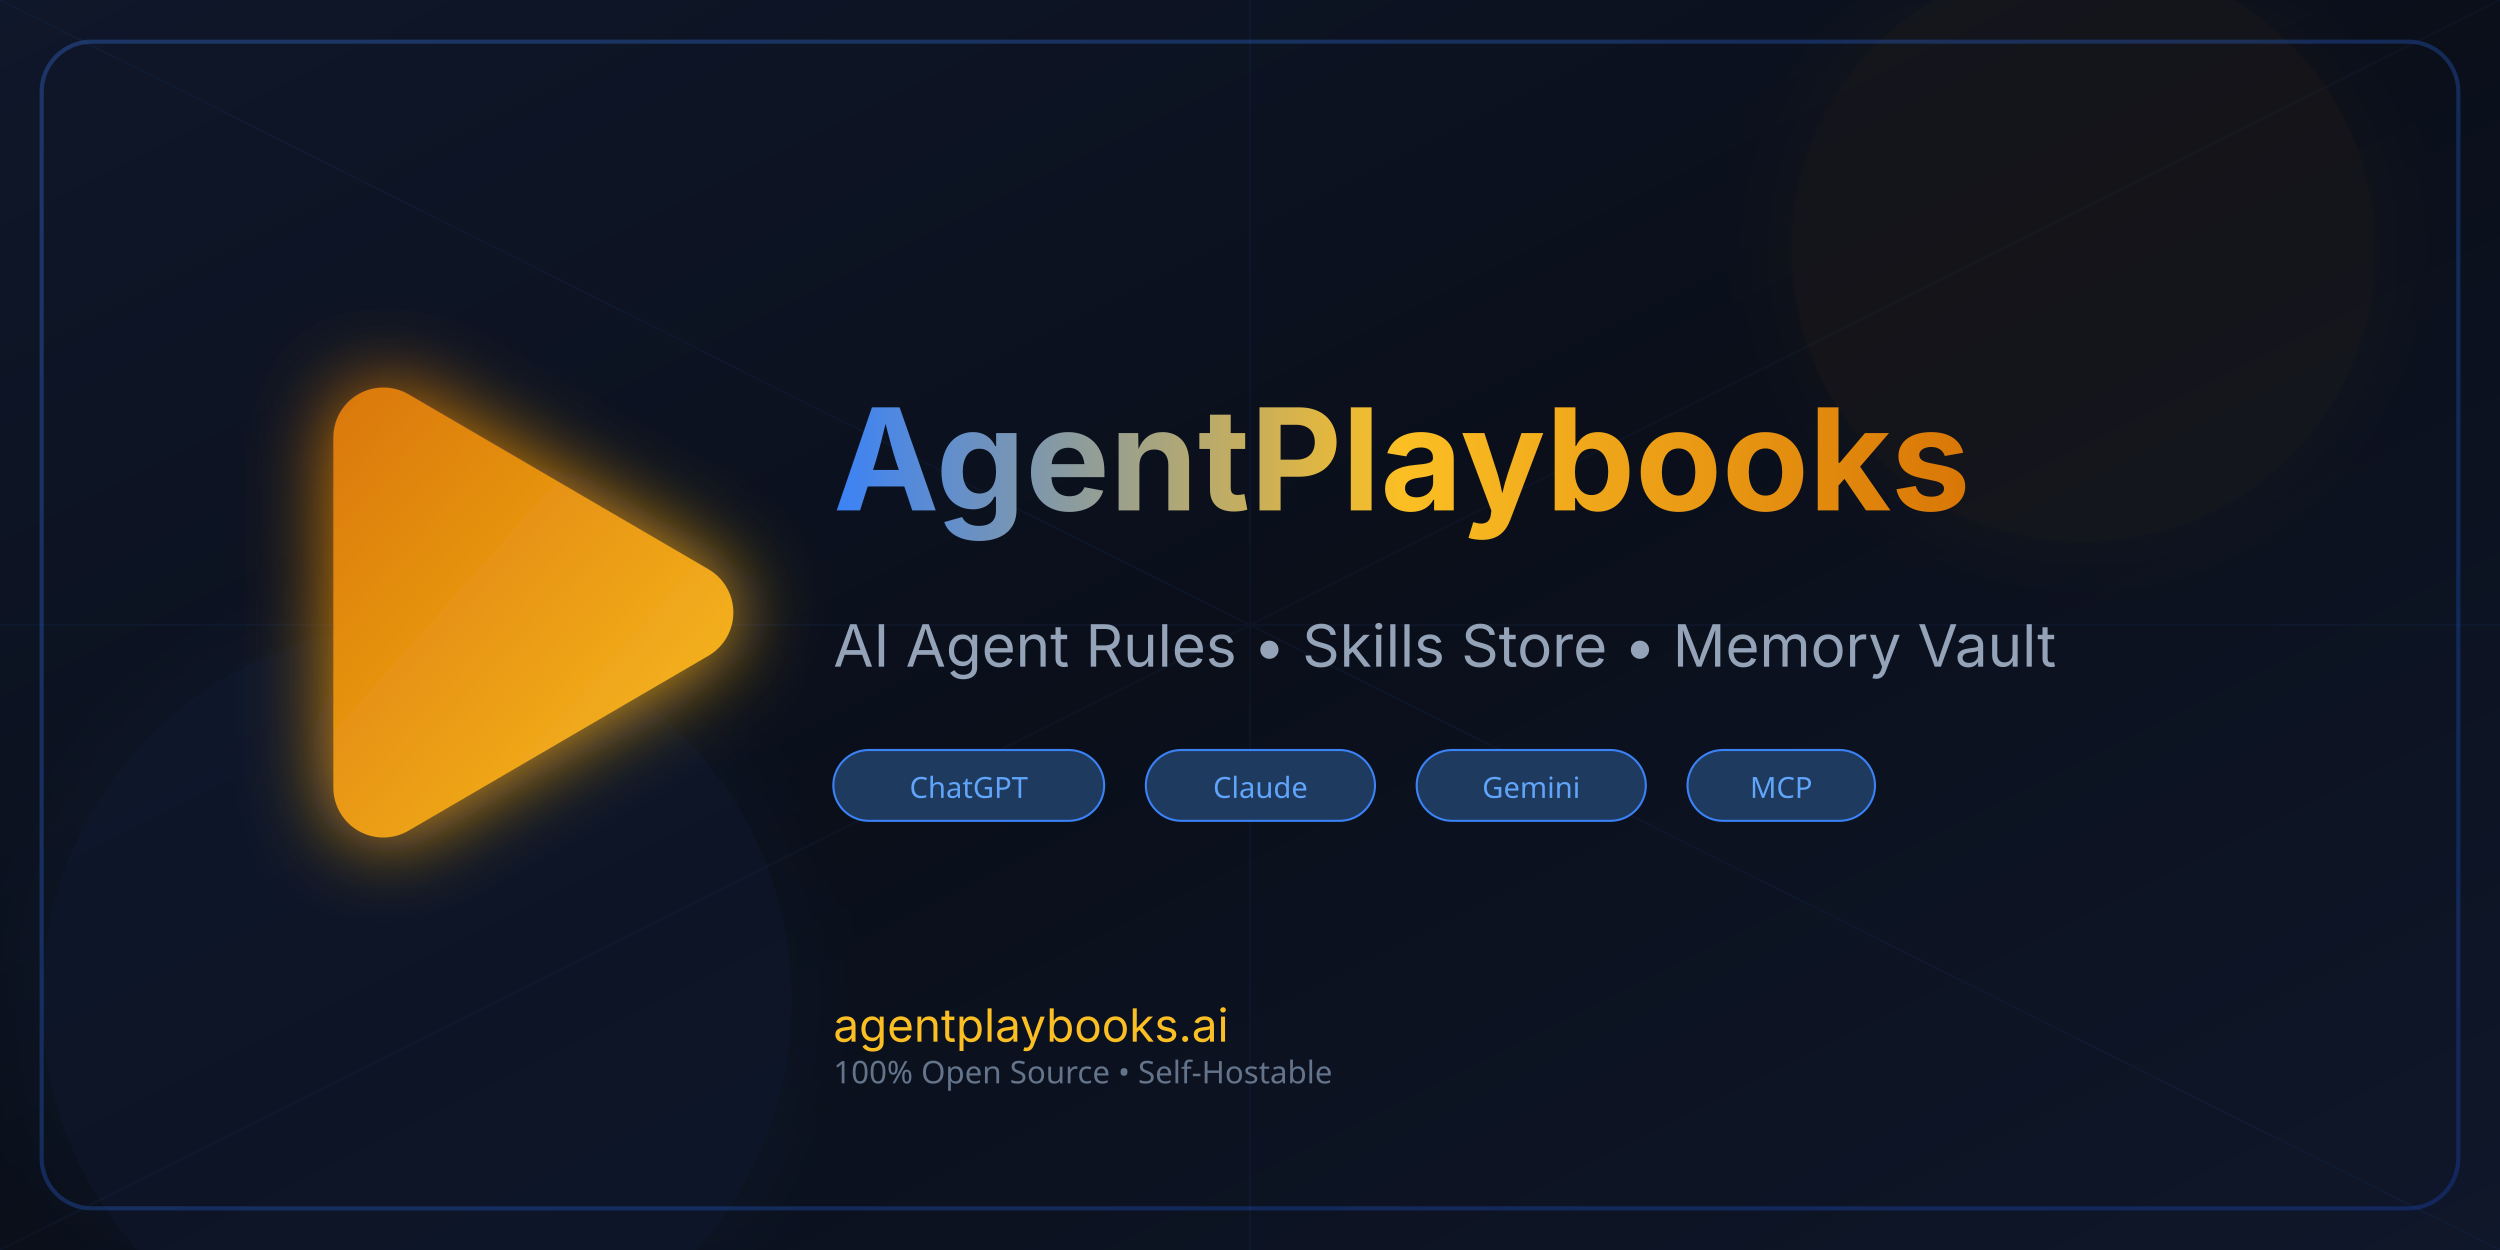
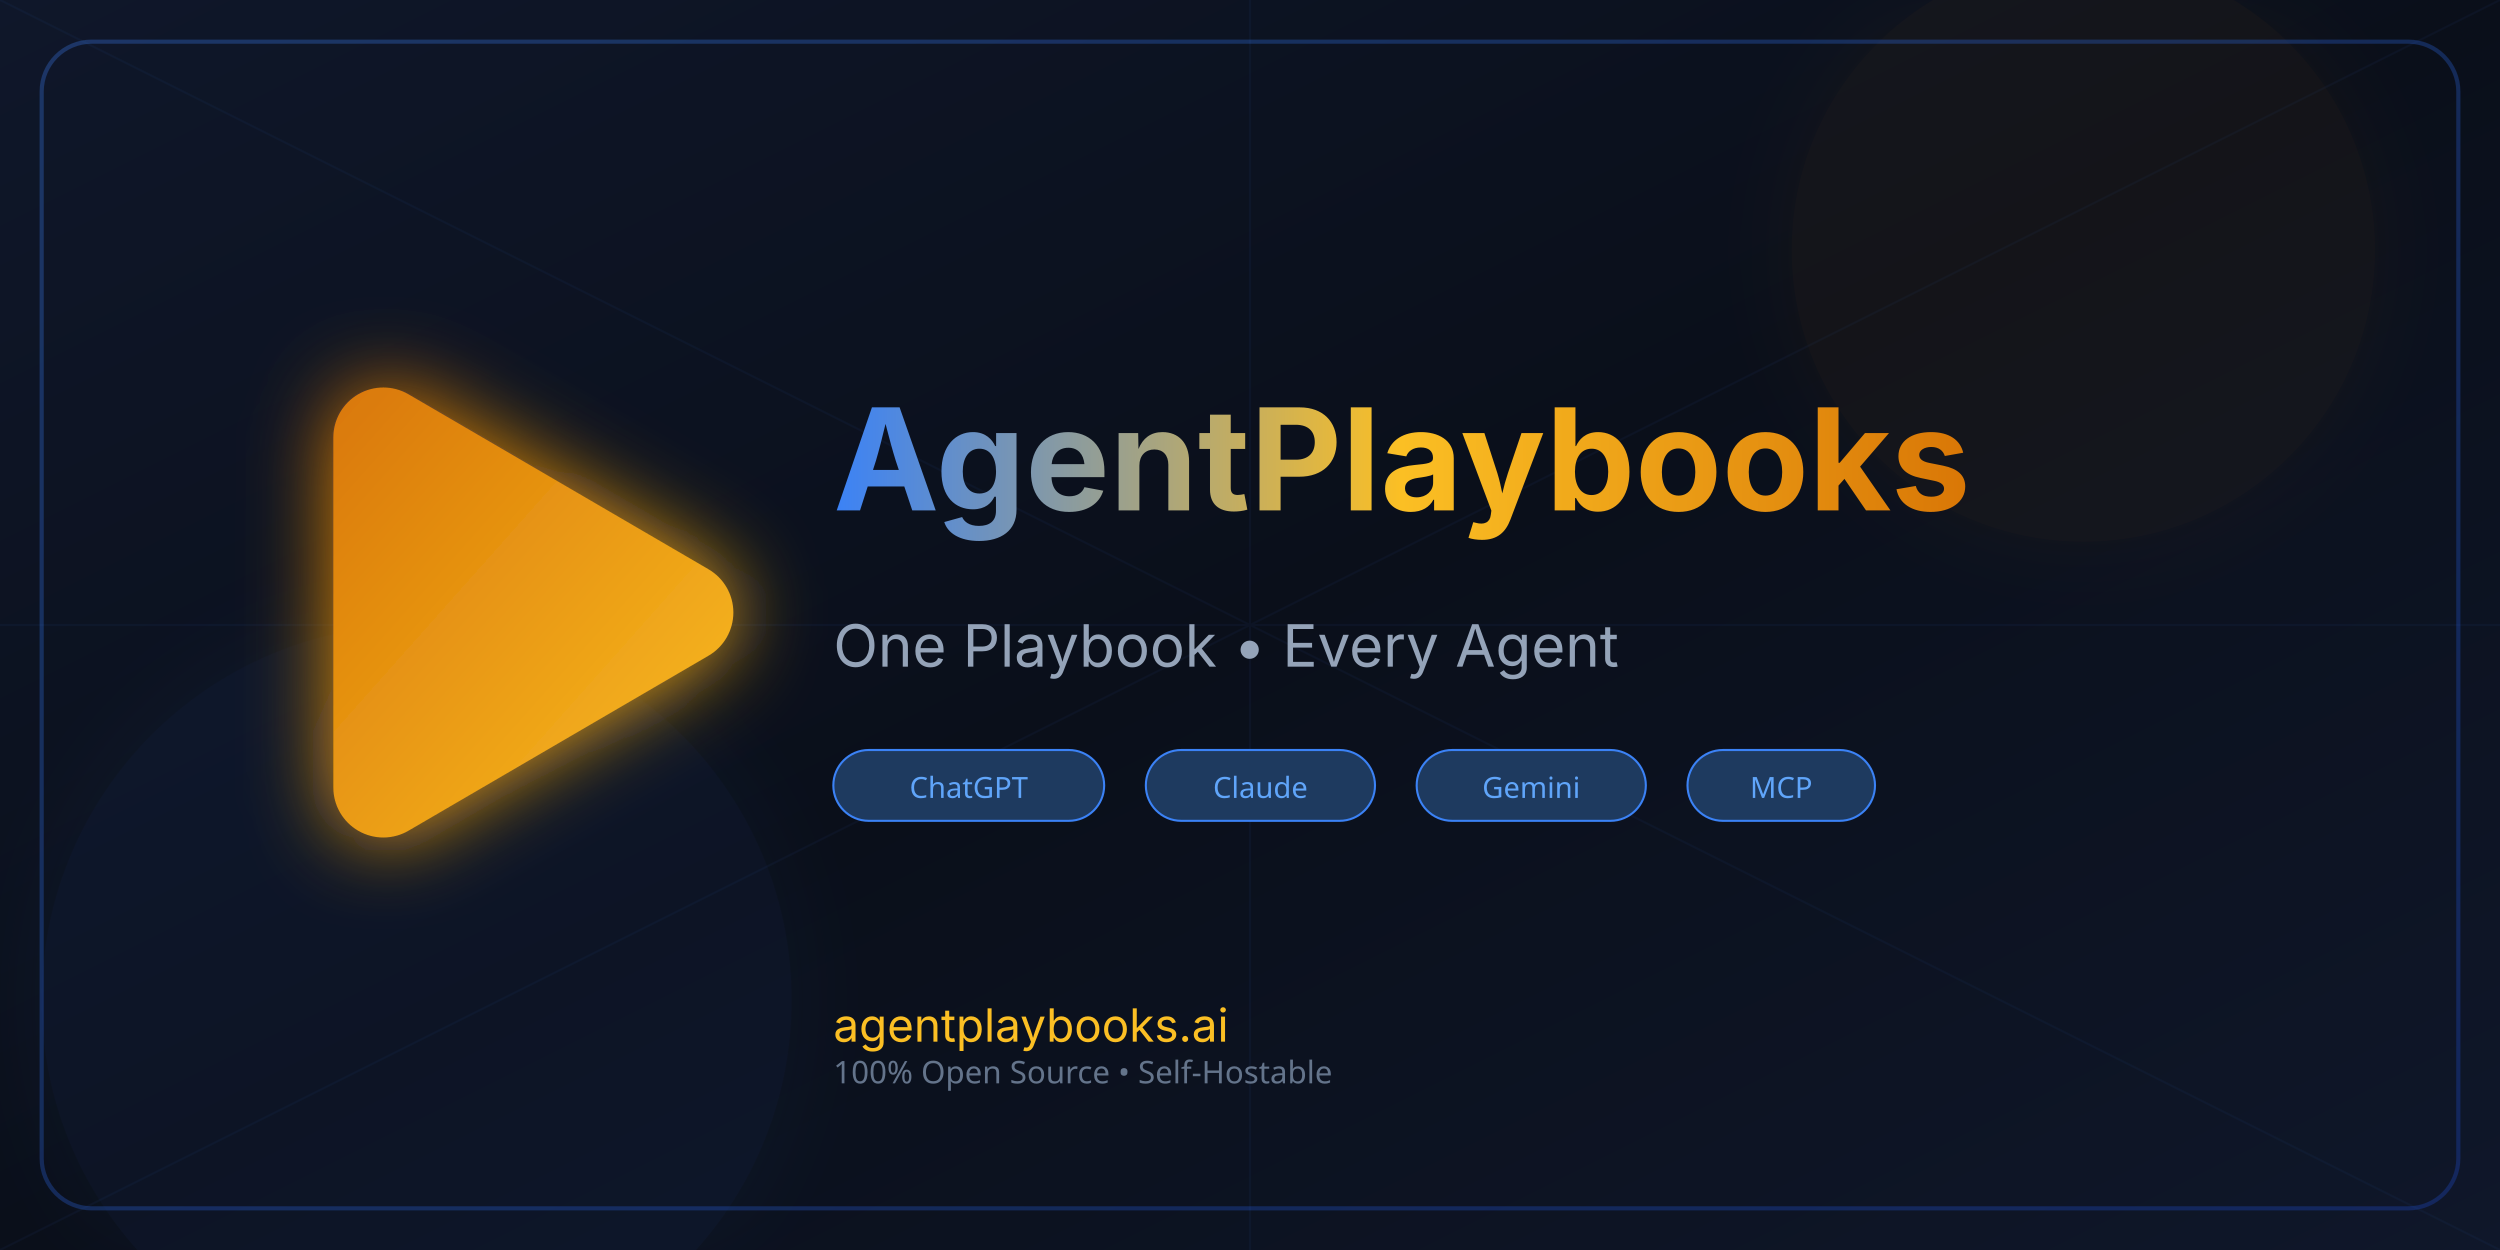
<svg xmlns="http://www.w3.org/2000/svg" width="1200" height="600" viewBox="0 0 1200 600">
  <defs>
    <linearGradient id="bgGradient" x1="0%" y1="0%" x2="100%" y2="100%">
      <stop offset="0%" style="stop-color:#0f172a" />
      <stop offset="50%" style="stop-color:#0a0f1a" />
      <stop offset="100%" style="stop-color:#0f172a" />
    </linearGradient>
    <linearGradient id="playGradient" x1="0%" y1="0%" x2="100%" y2="100%">
      <stop offset="0%" style="stop-color:#d97706" />
      <stop offset="100%" style="stop-color:#fbbf24" />
    </linearGradient>
    <linearGradient id="textGradient" x1="0%" y1="0%" x2="100%" y2="0%">
      <stop offset="0%" style="stop-color:#3b82f6" />
      <stop offset="50%" style="stop-color:#fbbf24" />
      <stop offset="100%" style="stop-color:#d97706" />
    </linearGradient>
    <linearGradient id="blueGlow" x1="0%" y1="0%" x2="100%" y2="100%">
      <stop offset="0%" style="stop-color:#3b82f6" />
      <stop offset="100%" style="stop-color:#1d4ed8" />
    </linearGradient>
    <filter id="glow" x="-50%" y="-50%" width="200%" height="200%">
      <feGaussianBlur stdDeviation="20" result="coloredBlur" />
      <feMerge>
        <feMergeNode in="coloredBlur" />
        <feMergeNode in="SourceGraphic" />
      </feMerge>
    </filter>
  </defs>
  <rect width="1200" height="600" fill="url(#bgGradient)" />
  <g opacity="0.05">
    <line x1="0" y1="0" x2="1200" y2="600" stroke="#3b82f6" stroke-width="1" />
    <line x1="1200" y1="0" x2="0" y2="600" stroke="#3b82f6" stroke-width="1" />
    <line x1="600" y1="0" x2="600" y2="600" stroke="#3b82f6" stroke-width="1" />
    <line x1="0" y1="300" x2="1200" y2="300" stroke="#3b82f6" stroke-width="1" />
  </g>
  <circle cx="200" cy="480" r="180" fill="#3b82f6" opacity="0.05" filter="url(#glow)" />
  <circle cx="1000" cy="120" r="140" fill="#d97706" opacity="0.05" filter="url(#glow)" />
  <rect x="20" y="20" width="1160" height="560" rx="24" ry="24" fill="none" stroke="url(#blueGlow)" stroke-width="2" opacity="0.3" />
  <g transform="translate(100, 150)" filter="url(#glow)">
    <g transform="scale(12)">
      <path d="M5 5a2 2 0 0 1 3.008-1.728l11.997 6.998a2 2 0 0 1 .003 3.458l-12 7A2 2 0 0 1 5 19z" fill="url(#playGradient)" />
    </g>
  </g>
  <text x="400" y="245" font-family="system-ui, -apple-system, sans-serif" font-size="68" font-weight="bold" fill="url(#textGradient)">
    AgentPlaybooks
  </text>
  <text x="400" y="320" font-family="system-ui, -apple-system, sans-serif" font-size="28" fill="#94a3b8">
-     AI Agent Rules • Skills Store • Memory Vault
+     One Playbook • Every Agent
  </text>
  <g transform="translate(400, 360)">
    <rect x="0" y="0" width="130" height="34" rx="17" fill="#1e3a5f" stroke="#3b82f6" stroke-width="1" />
    <text x="65" y="23" font-family="system-ui, sans-serif" font-size="14" fill="#60a5fa" text-anchor="middle">ChatGPT</text>
    <rect x="150" y="0" width="110" height="34" rx="17" fill="#1e3a5f" stroke="#3b82f6" stroke-width="1" />
    <text x="205" y="23" font-family="system-ui, sans-serif" font-size="14" fill="#60a5fa" text-anchor="middle">Claude</text>
    <rect x="280" y="0" width="110" height="34" rx="17" fill="#1e3a5f" stroke="#3b82f6" stroke-width="1" />
    <text x="335" y="23" font-family="system-ui, sans-serif" font-size="14" fill="#60a5fa" text-anchor="middle">Gemini</text>
    <rect x="410" y="0" width="90" height="34" rx="17" fill="#1e3a5f" stroke="#3b82f6" stroke-width="1" />
    <text x="455" y="23" font-family="system-ui, sans-serif" font-size="14" fill="#60a5fa" text-anchor="middle">MCP</text>
  </g>
  <text x="400" y="500" font-family="system-ui, -apple-system, sans-serif" font-size="22" fill="#fbbf24">
    agentplaybooks.ai
  </text>
  <g transform="translate(400, 520)">
    <text font-family="system-ui, sans-serif" font-size="15" fill="#64748b">
      100% Open Source • Self-Hostable
    </text>
  </g>
</svg>
